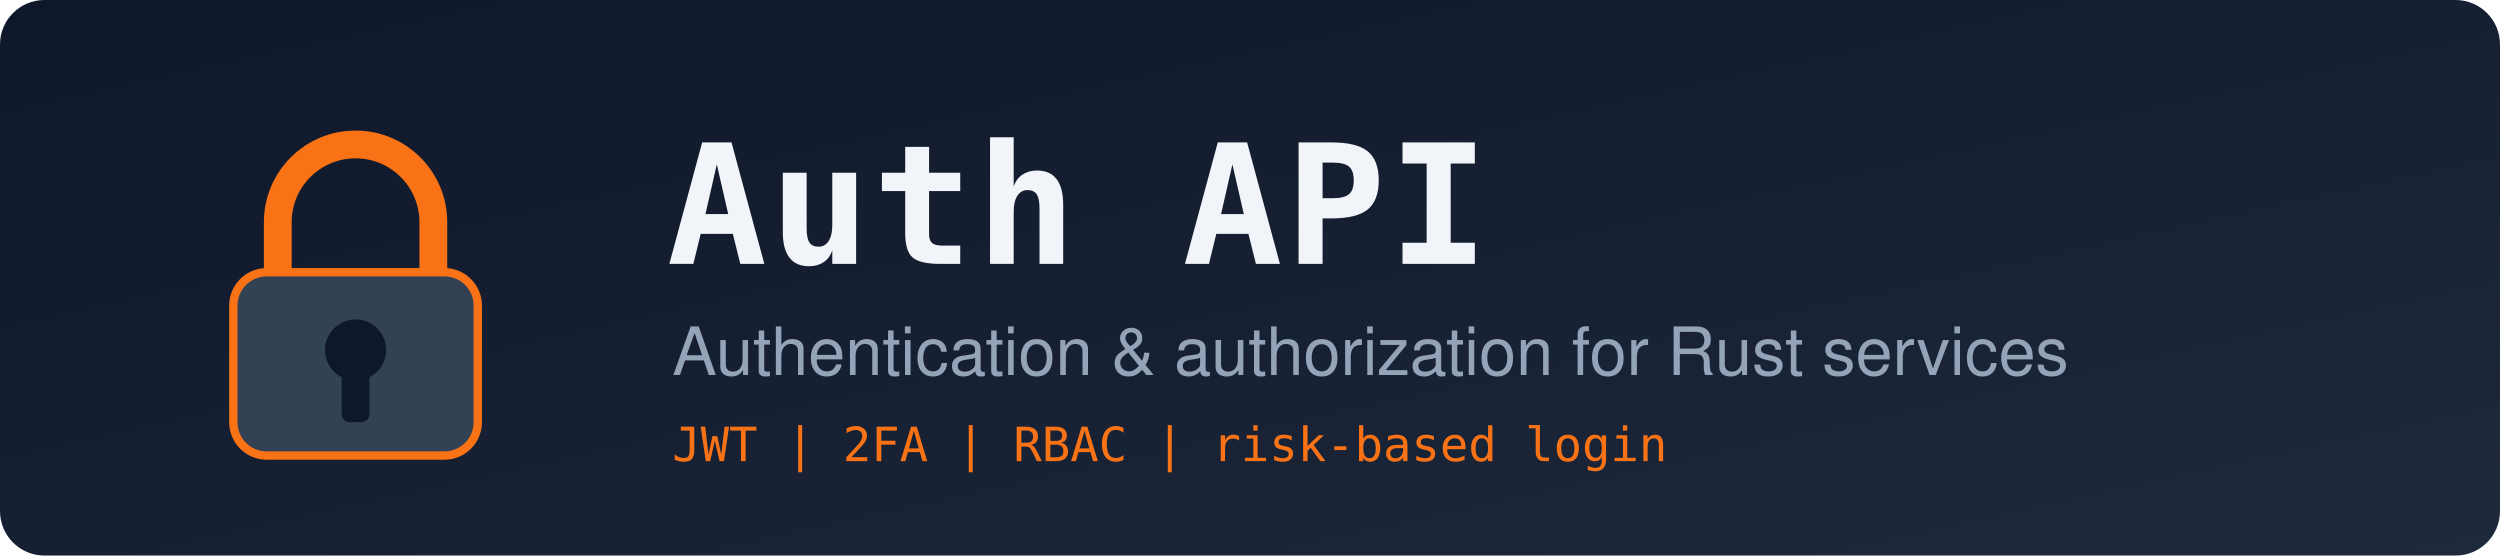
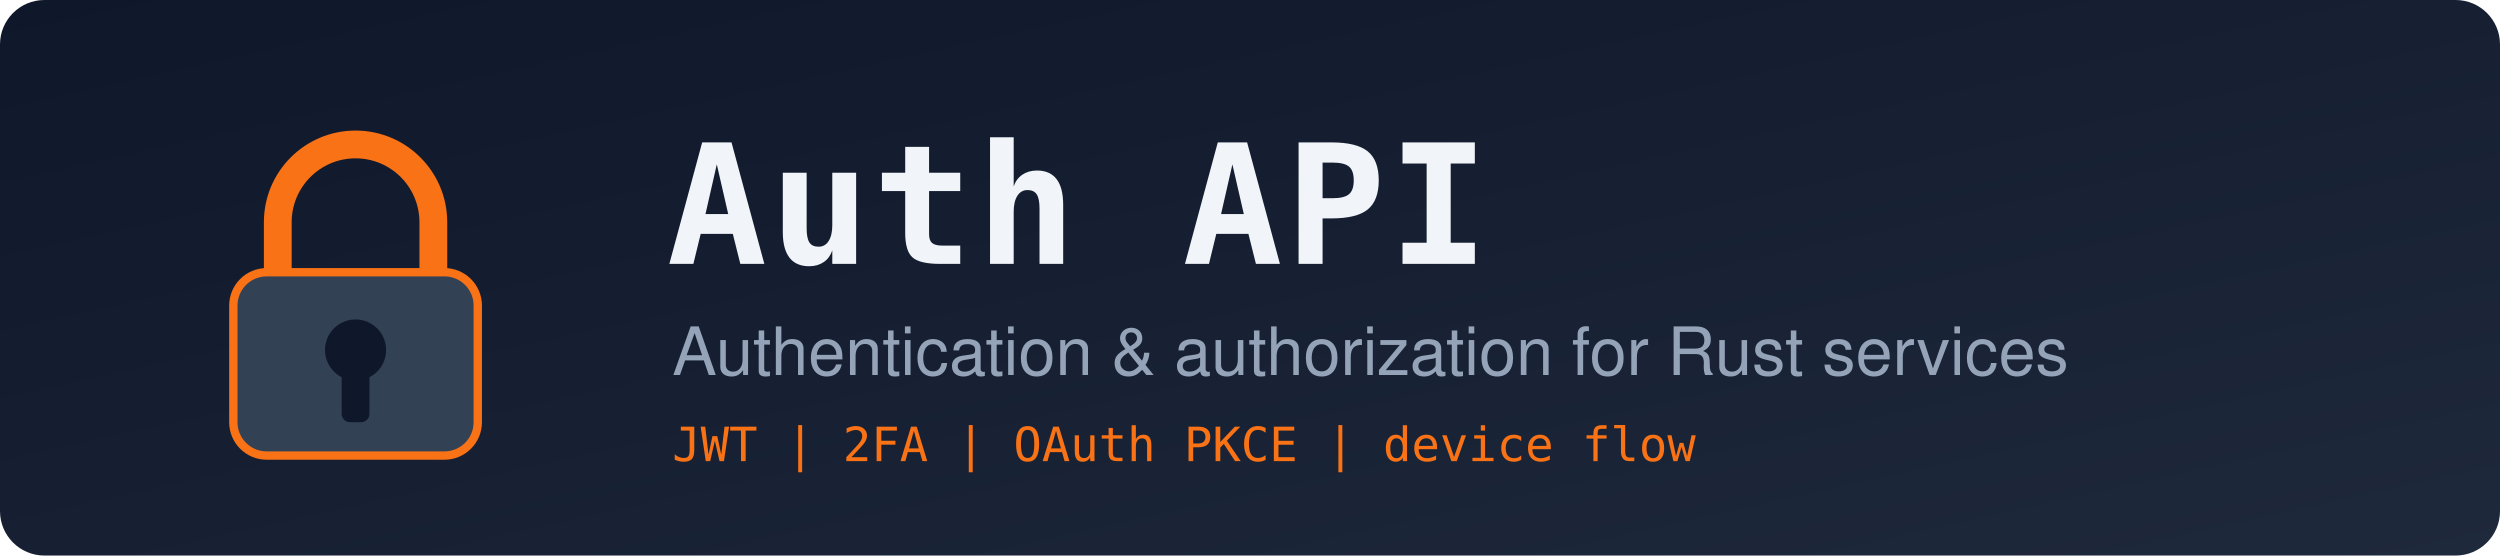
<svg xmlns="http://www.w3.org/2000/svg" width="900" height="200" viewBox="0 0 900 200" role="img" aria-label="Auth API">
  <defs>
    <linearGradient id="bg" x1="0" y1="0" x2="1" y2="1">
      <stop offset="0" stop-color="#0f172a" />
      <stop offset="1" stop-color="#1e293b" />
    </linearGradient>
  </defs>
  <rect width="900" height="200" rx="16" fill="url(#bg)" />
  <g transform="translate(78,46)">
    <path d="M22 52 L22 34 A28 28 0 0 1 78 34 L78 52" fill="none" stroke="#f97316" stroke-width="10" stroke-linecap="round" />
    <rect x="6" y="52" width="88" height="66" rx="12" fill="#334155" stroke="#f97316" stroke-width="3" />
    <circle cx="50" cy="80" r="11" fill="#0f172a" />
    <rect x="45" y="84" width="10" height="22" rx="3" fill="#0f172a" />
  </g>
  <text x="240" y="95" font-family="Consolas, Menlo, monospace" font-size="60" font-weight="700" fill="#f1f5f9" letter-spacing="1">Auth API</text>
  <text x="242" y="135" font-family="Segoe UI, Helvetica, Arial, sans-serif" font-size="24" fill="#94a3b8">Authentication &amp; authorization for Rust services</text>
-   <text x="242" y="166" font-family="Consolas, Menlo, monospace" font-size="17" fill="#f97316">JWT | 2FA | RBAC | risk-based login</text>
+   <text x="242" y="166" font-family="Consolas, Menlo, monospace" font-size="17" fill="#f97316">JWT | 2FA | OAuth PKCE | device flow</text>
</svg>
